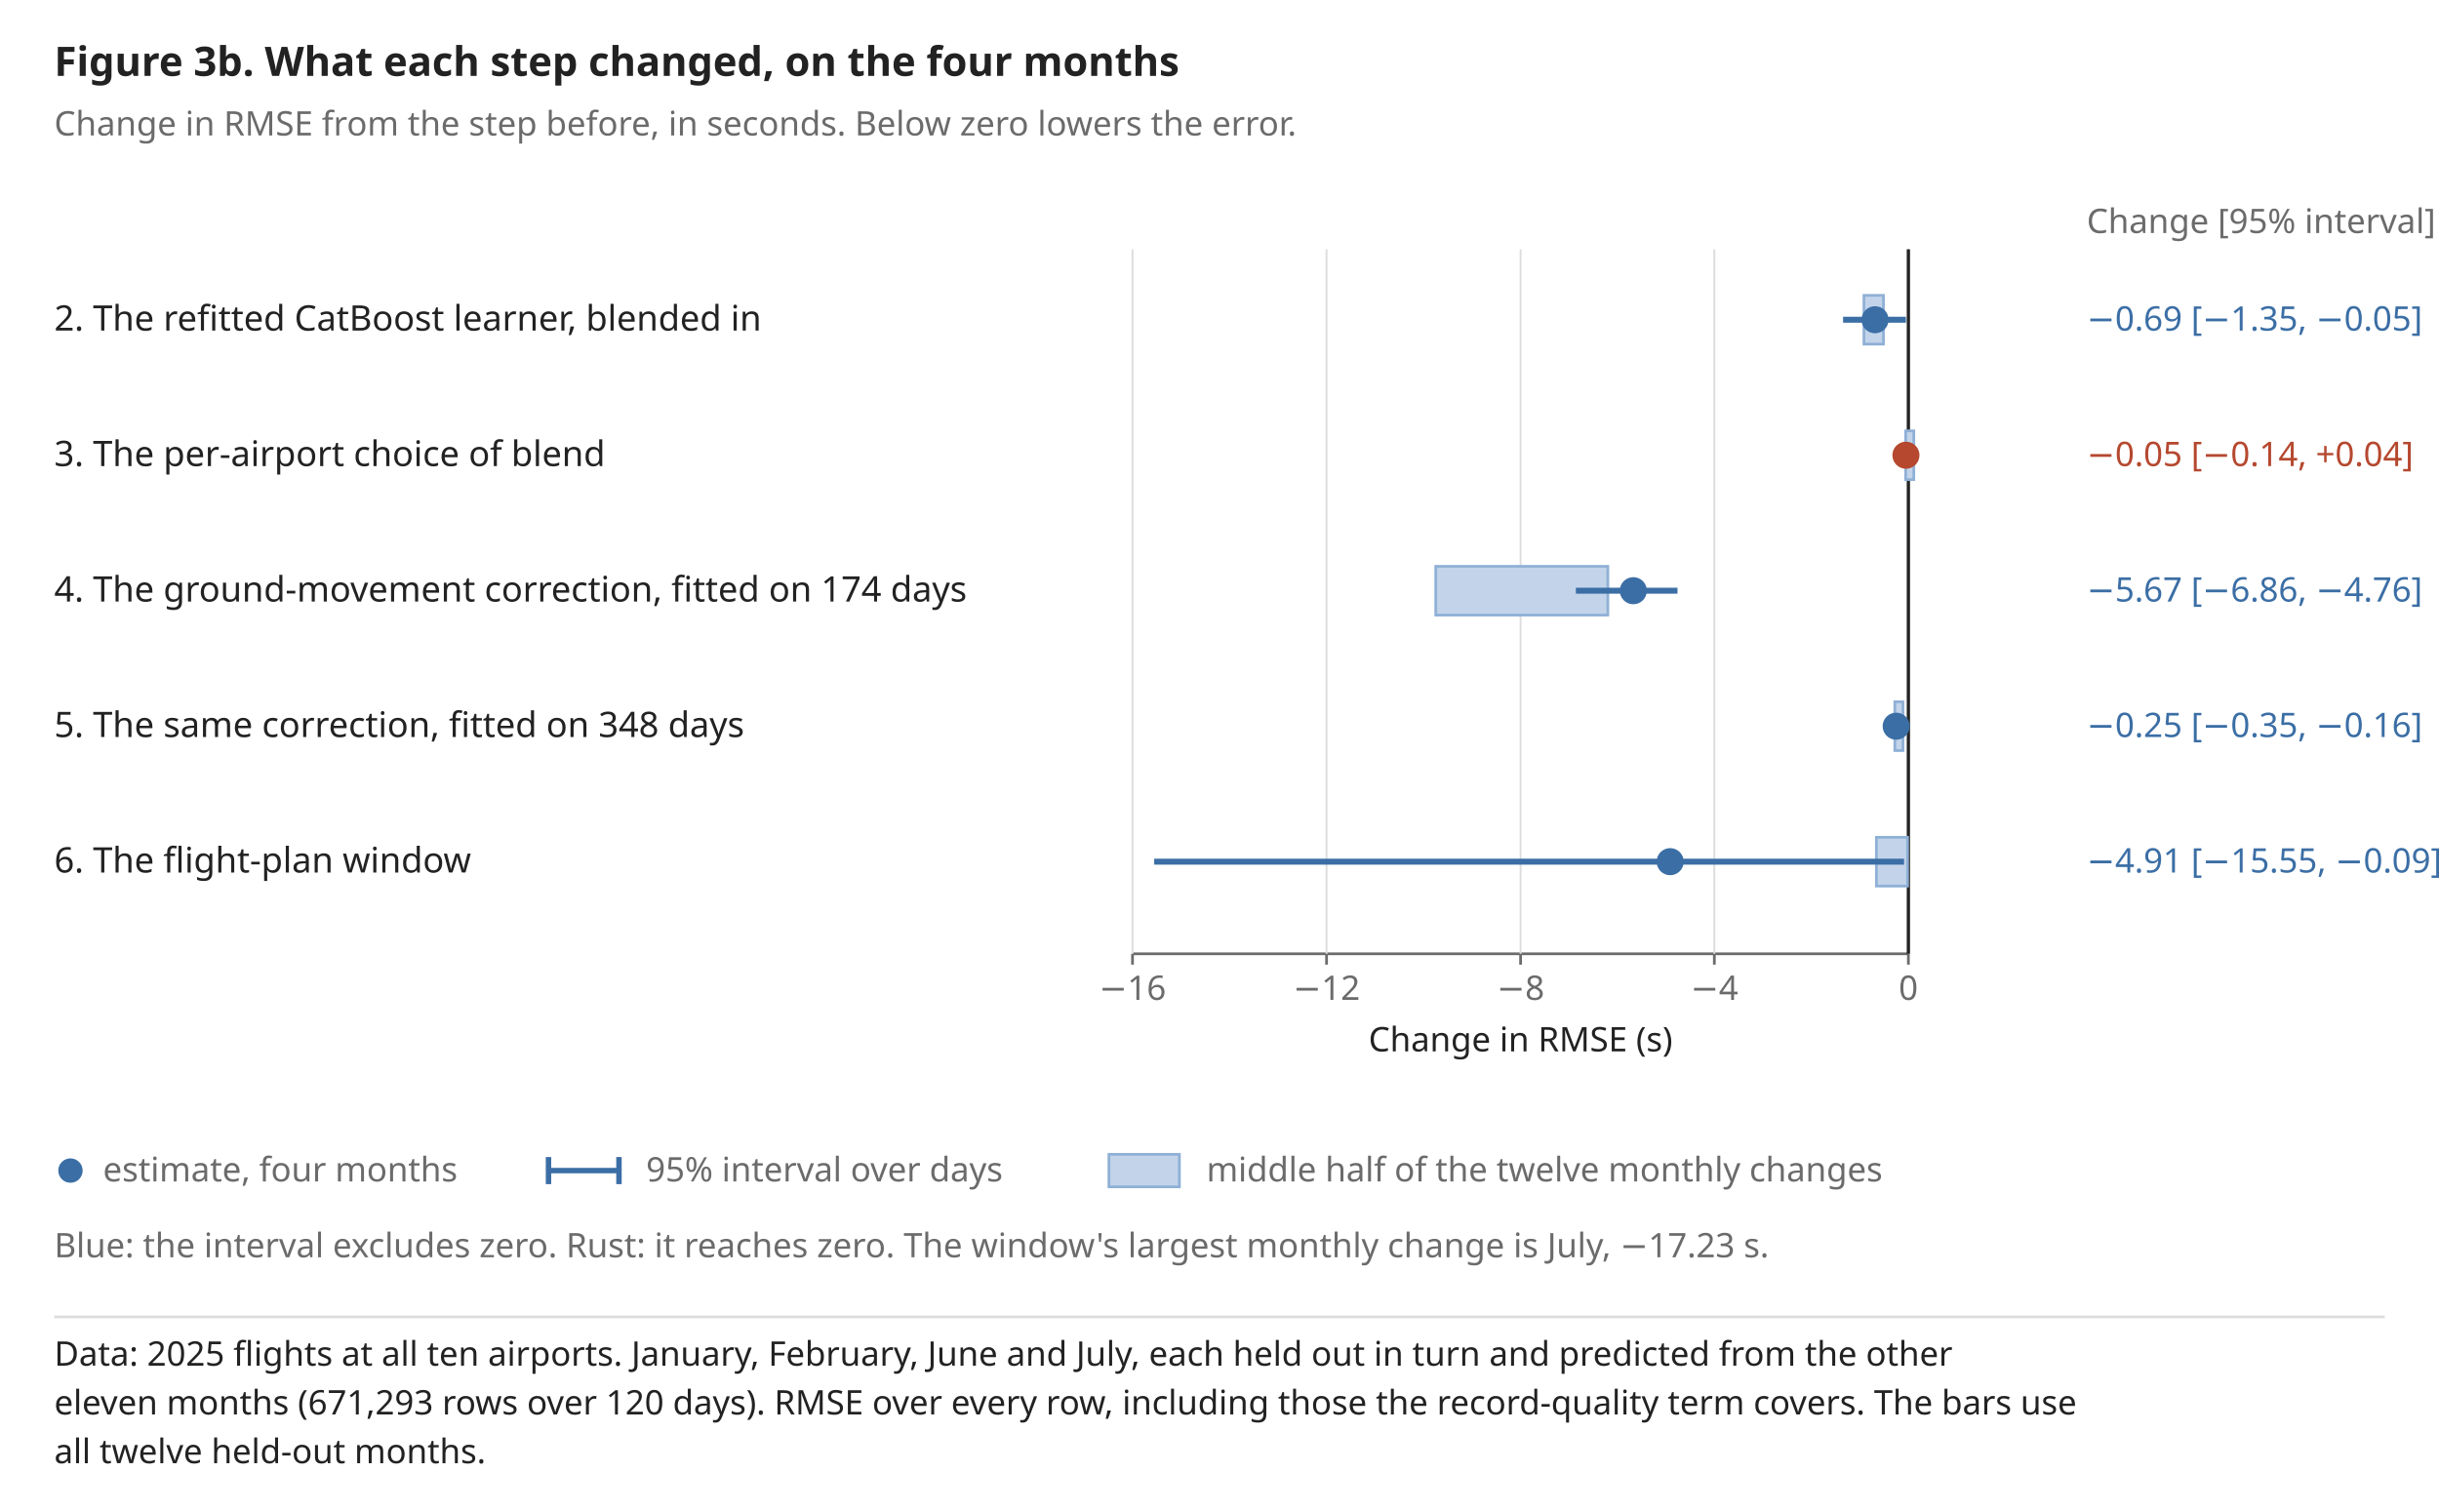
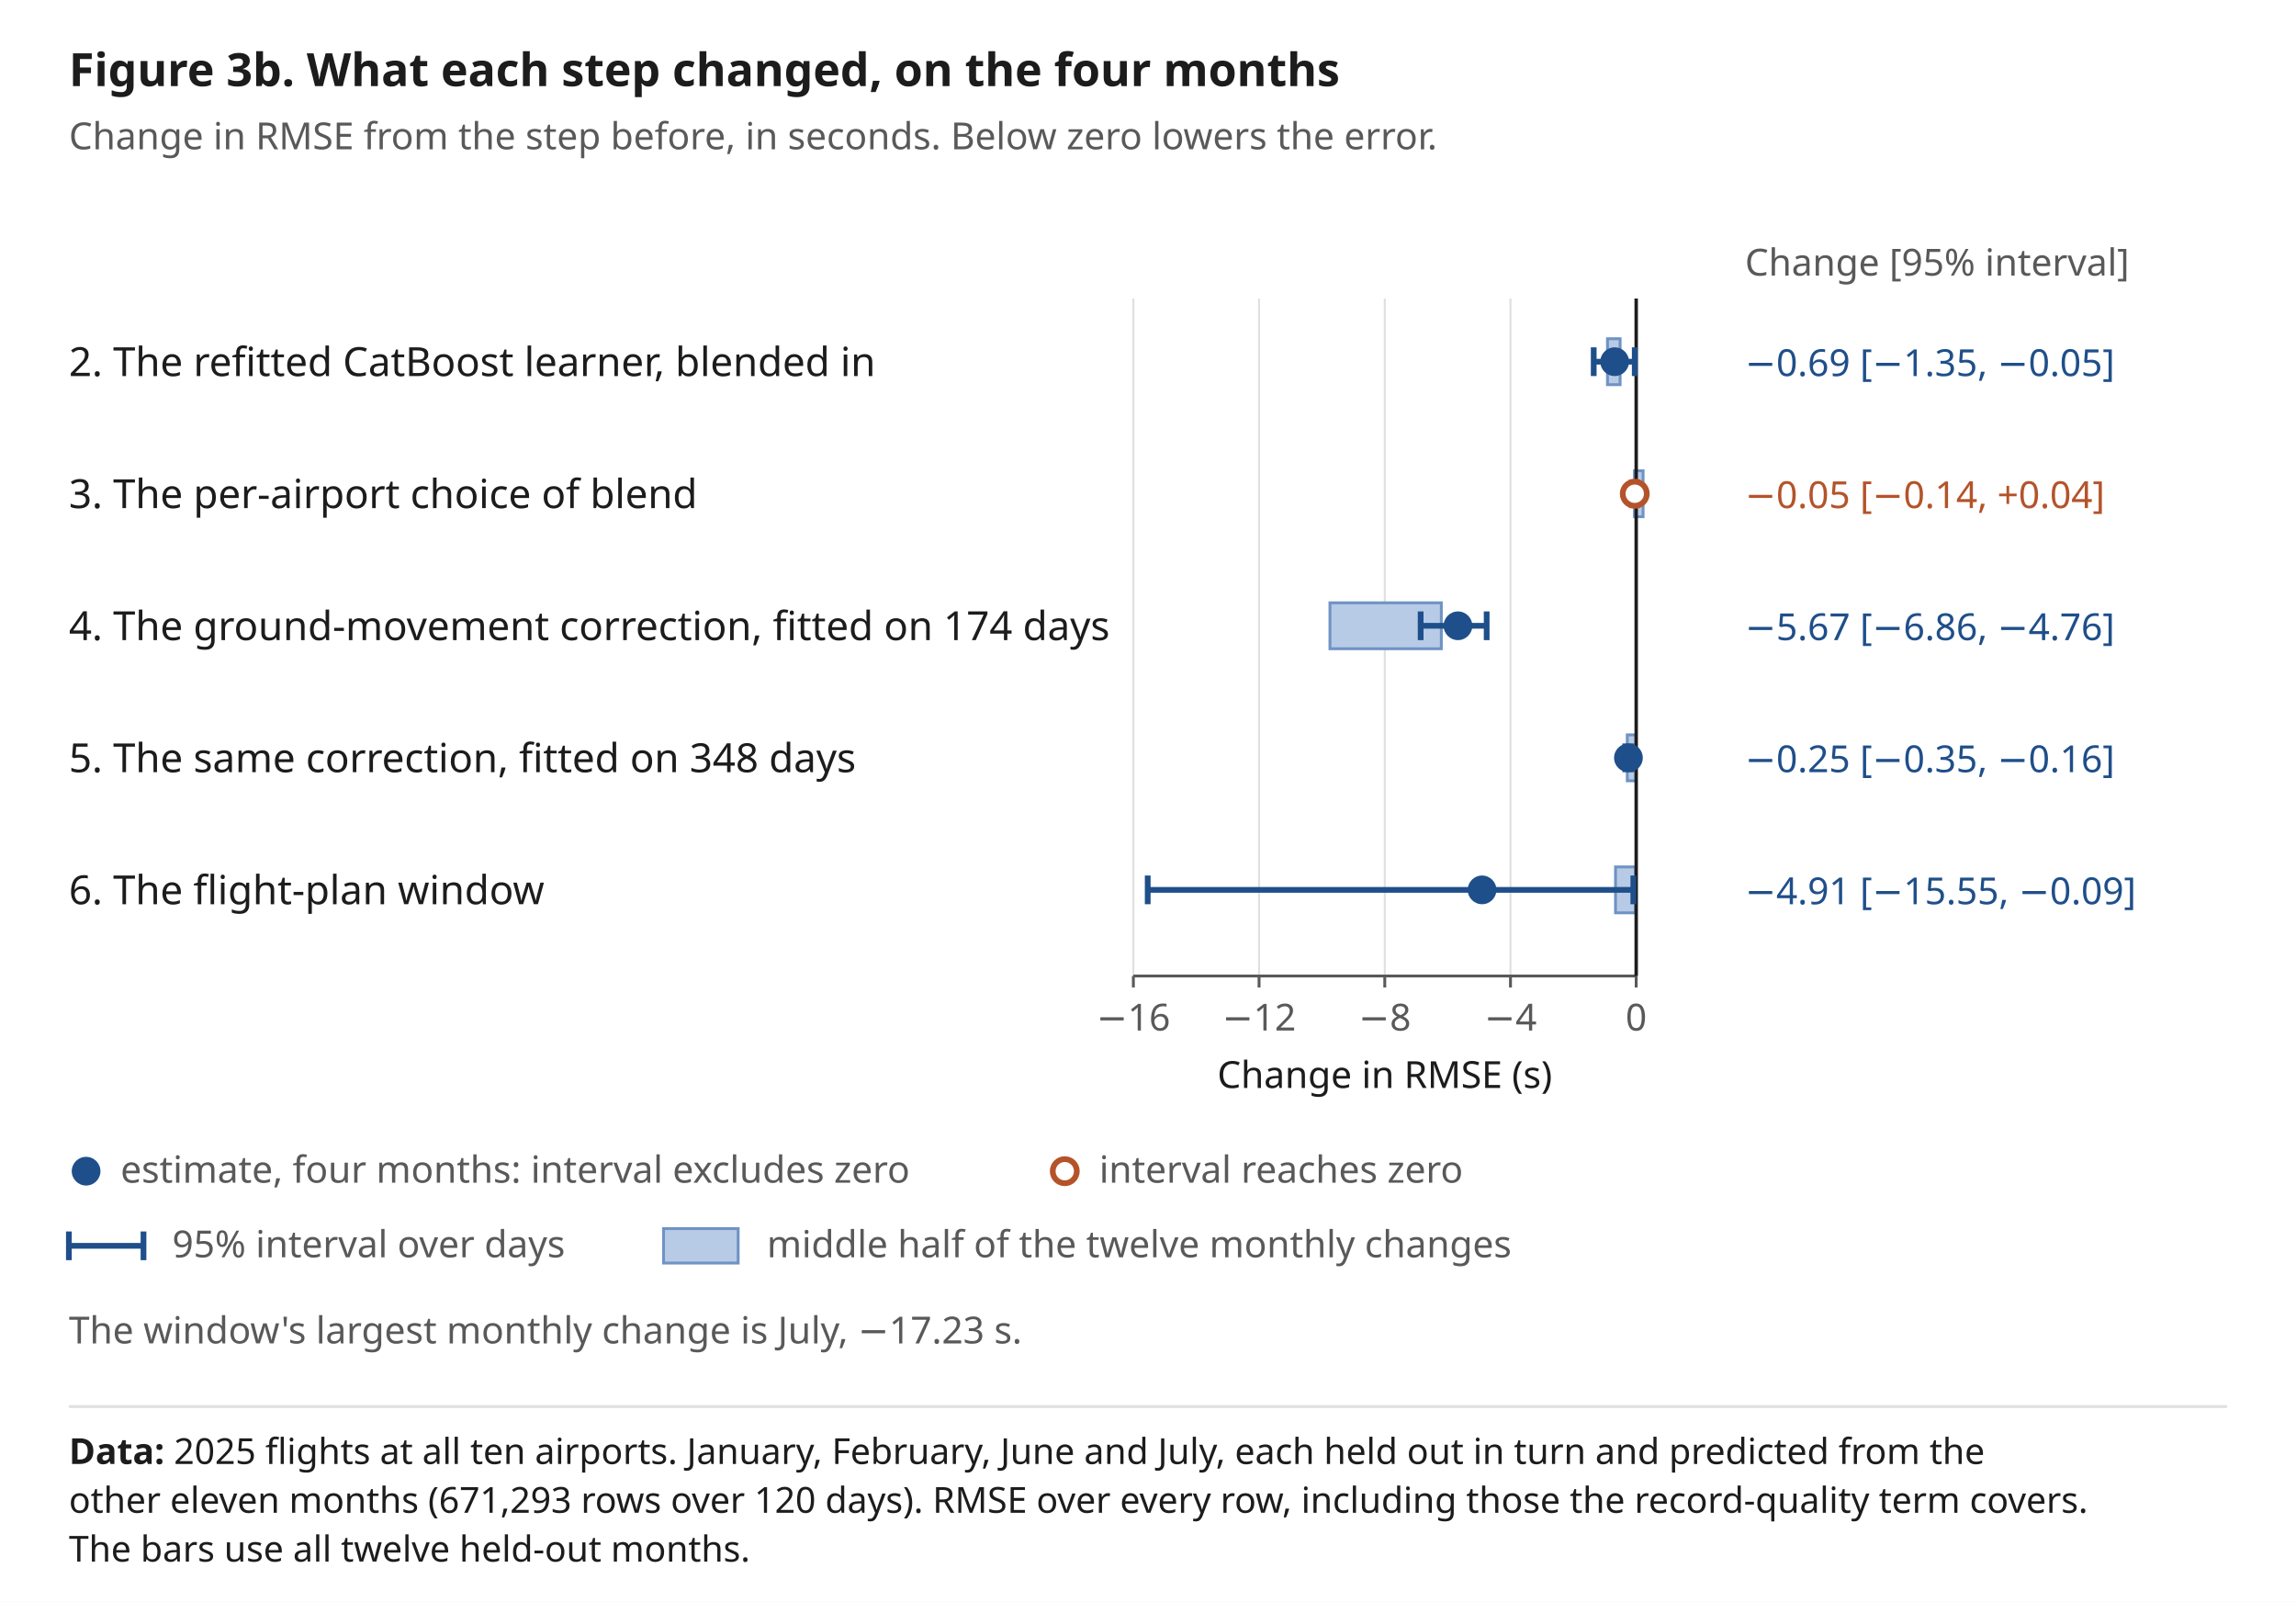
- <svg xmlns="http://www.w3.org/2000/svg" viewBox="0 0 900 558" width="900" height="558" font-family="sans-serif">
-   <rect width="900" height="558" fill="#ffffff" />
-   <text x="20.0" y="28.0" font-size="15" text-anchor="start" fill="#222222" font-weight="bold">Figure 3b. What each step changed, on the four months</text>
-   <text x="20.0" y="50.0" font-size="12.5" text-anchor="start" fill="#6b6b6b" font-weight="normal">Change in RMSE from the step before, in seconds. Below zero lowers the error.</text>
-   <text x="20.0" y="122.0" font-size="13" text-anchor="start" fill="#222222" font-weight="normal">2. The refitted CatBoost learner, blended in</text>
-   <text x="20.0" y="172.0" font-size="13" text-anchor="start" fill="#222222" font-weight="normal">3. The per-airport choice of blend</text>
-   <text x="20.0" y="222.0" font-size="13" text-anchor="start" fill="#222222" font-weight="normal">4. The ground-movement correction, fitted on 174 days</text>
-   <text x="20.0" y="272.0" font-size="13" text-anchor="start" fill="#222222" font-weight="normal">5. The same correction, fitted on 348 days</text>
-   <text x="20.0" y="322.0" font-size="13" text-anchor="start" fill="#222222" font-weight="normal">6. The flight-plan window</text>
-   <line x1="417.9" y1="352.0" x2="704.2" y2="352.0" stroke="#6b6b6b" stroke-width="1.0" />
-   <line x1="417.9" y1="352.0" x2="417.9" y2="356.0" stroke="#6b6b6b" stroke-width="1.0" />
-   <text x="417.9" y="369.0" font-size="12.5" text-anchor="middle" fill="#6b6b6b" font-weight="normal">−16</text>
-   <line x1="417.9" y1="92.0" x2="417.9" y2="352.0" stroke="#dddddd" stroke-width="0.7" />
-   <line x1="489.5" y1="352.0" x2="489.5" y2="356.0" stroke="#6b6b6b" stroke-width="1.0" />
-   <text x="489.5" y="369.0" font-size="12.5" text-anchor="middle" fill="#6b6b6b" font-weight="normal">−12</text>
-   <line x1="489.5" y1="92.0" x2="489.5" y2="352.0" stroke="#dddddd" stroke-width="0.7" />
-   <line x1="561.1" y1="352.0" x2="561.1" y2="356.0" stroke="#6b6b6b" stroke-width="1.0" />
-   <text x="561.1" y="369.0" font-size="12.5" text-anchor="middle" fill="#6b6b6b" font-weight="normal">−8</text>
-   <line x1="561.1" y1="92.0" x2="561.1" y2="352.0" stroke="#dddddd" stroke-width="0.7" />
-   <line x1="632.6" y1="352.0" x2="632.6" y2="356.0" stroke="#6b6b6b" stroke-width="1.0" />
-   <text x="632.6" y="369.0" font-size="12.5" text-anchor="middle" fill="#6b6b6b" font-weight="normal">−4</text>
-   <line x1="632.6" y1="92.0" x2="632.6" y2="352.0" stroke="#dddddd" stroke-width="0.7" />
-   <line x1="704.2" y1="352.0" x2="704.2" y2="356.0" stroke="#6b6b6b" stroke-width="1.0" />
-   <text x="704.2" y="369.0" font-size="12.5" text-anchor="middle" fill="#6b6b6b" font-weight="normal">0</text>
-   <line x1="704.2" y1="92.0" x2="704.2" y2="352.0" stroke="#dddddd" stroke-width="0.7" />
-   <text x="561.1" y="388.0" font-size="12.5" text-anchor="middle" fill="#222222" font-weight="normal">Change in RMSE (s)</text>
-   <line x1="704.2" y1="92.0" x2="704.2" y2="352.0" stroke="#222222" stroke-width="1.2" />
-   <text x="770.0" y="86.0" font-size="12.5" text-anchor="start" fill="#6b6b6b" font-weight="normal">Change [95% interval]</text>
-   <rect x="687.8" y="109.0" width="7.2" height="18.0" fill="#c3d4ea" stroke="#8fb0d6" />
-   <line x1="680.1" y1="118.0" x2="703.3" y2="118.0" stroke="#3b6ea5" stroke-width="2.2" />
-   <circle cx="691.9" cy="118.0" r="5" fill="#3b6ea5" stroke="none" />
-   <text x="770.0" y="122.0" font-size="12.5" text-anchor="start" fill="#3b6ea5" font-weight="normal">−0.69 [−1.35, −0.05]</text>
-   <rect x="703.2" y="159.0" width="3.0" height="18.0" fill="#c3d4ea" stroke="#8fb0d6" />
-   <line x1="701.7" y1="168.0" x2="704.9" y2="168.0" stroke="#b5482f" stroke-width="2.2" />
-   <circle cx="703.3" cy="168.0" r="5" fill="#b5482f" stroke="none" />
-   <text x="770.0" y="172.0" font-size="12.5" text-anchor="start" fill="#b5482f" font-weight="normal">−0.05 [−0.14, +0.04]</text>
-   <rect x="529.8" y="209.0" width="63.5" height="18.0" fill="#c3d4ea" stroke="#8fb0d6" />
-   <line x1="581.5" y1="218.0" x2="619.0" y2="218.0" stroke="#3b6ea5" stroke-width="2.2" />
-   <circle cx="602.7" cy="218.0" r="5" fill="#3b6ea5" stroke="none" />
-   <text x="770.0" y="222.0" font-size="12.5" text-anchor="start" fill="#3b6ea5" font-weight="normal">−5.67 [−6.86, −4.76]</text>
-   <rect x="699.2" y="259.0" width="3.0" height="18.0" fill="#c3d4ea" stroke="#8fb0d6" />
-   <line x1="697.9" y1="268.0" x2="701.3" y2="268.0" stroke="#3b6ea5" stroke-width="2.2" />
-   <circle cx="699.7" cy="268.0" r="5" fill="#3b6ea5" stroke="none" />
-   <text x="770.0" y="272.0" font-size="12.5" text-anchor="start" fill="#3b6ea5" font-weight="normal">−0.25 [−0.35, −0.16]</text>
-   <rect x="692.4" y="309.0" width="11.5" height="18.0" fill="#c3d4ea" stroke="#8fb0d6" />
-   <line x1="425.9" y1="318.0" x2="702.6" y2="318.0" stroke="#3b6ea5" stroke-width="2.2" />
-   <circle cx="616.3" cy="318.0" r="5" fill="#3b6ea5" stroke="none" />
-   <text x="770.0" y="322.0" font-size="12.5" text-anchor="start" fill="#3b6ea5" font-weight="normal">−4.91 [−15.55, −0.09]</text>
-   <circle cx="26.0" cy="432.0" r="4.5" fill="#3b6ea5" stroke="none" />
-   <text x="38.0" y="436.0" font-size="12.5" text-anchor="start" fill="#6b6b6b" font-weight="normal">estimate, four months</text>
-   <line x1="202.4" y1="432.0" x2="228.4" y2="432.0" stroke="#3b6ea5" stroke-width="2" />
-   <line x1="202.4" y1="427.0" x2="202.4" y2="437.0" stroke="#3b6ea5" stroke-width="2" />
-   <line x1="228.4" y1="427.0" x2="228.4" y2="437.0" stroke="#3b6ea5" stroke-width="2" />
-   <text x="238.4" y="436.0" font-size="12.5" text-anchor="start" fill="#6b6b6b" font-weight="normal">95% interval over days</text>
-   <rect x="409.2" y="426.0" width="26.0" height="12.0" fill="#c3d4ea" stroke="#8fb0d6" />
-   <text x="445.2" y="436.0" font-size="12.5" text-anchor="start" fill="#6b6b6b" font-weight="normal">middle half of the twelve monthly changes</text>
-   <text x="20.0" y="464.0" font-size="12.5" text-anchor="start" fill="#6b6b6b" font-weight="normal">Blue: the interval excludes zero. Rust: it reaches zero. The window's largest monthly change is July, −17.23 s.</text>
-   <line x1="20.0" y1="486.0" x2="880.0" y2="486.0" stroke="#dddddd" stroke-width="1" />
-   <text x="20.0" y="504.0" font-size="12.5" text-anchor="start" fill="#222222" font-weight="normal">Data: 2025 flights at all ten airports. January, February, June and July, each held out in turn and predicted from the other</text>
-   <text x="20.0" y="522.0" font-size="12.5" text-anchor="start" fill="#222222" font-weight="normal">eleven months (671,293 rows over 120 days). RMSE over every row, including those the record-quality term covers. The bars use</text>
-   <text x="20.0" y="540.0" font-size="12.5" text-anchor="start" fill="#222222" font-weight="normal">all twelve held-out months.</text>
+ <svg xmlns="http://www.w3.org/2000/svg" viewBox="0 0 800 558" width="800" height="558" font-family="sans-serif">
+   <rect width="800" height="558" fill="#ffffff" />
+   <text x="24.0" y="30.0" font-size="16" text-anchor="start" fill="#1c1c1c" font-weight="bold">Figure 3b. What each step changed, on the four months</text>
+   <text x="24.0" y="52.0" font-size="13" text-anchor="start" fill="#595959" font-weight="normal">Change in RMSE from the step before, in seconds. Below zero lowers the error.</text>
+   <line x1="394.9" y1="104.0" x2="394.9" y2="340.0" stroke="#e0e0e0" stroke-width="0.7" />
+   <line x1="438.7" y1="104.0" x2="438.7" y2="340.0" stroke="#e0e0e0" stroke-width="0.7" />
+   <line x1="482.5" y1="104.0" x2="482.5" y2="340.0" stroke="#e0e0e0" stroke-width="0.7" />
+   <line x1="526.3" y1="104.0" x2="526.3" y2="340.0" stroke="#e0e0e0" stroke-width="0.7" />
+   <line x1="570.1" y1="104.0" x2="570.1" y2="340.0" stroke="#e0e0e0" stroke-width="0.7" />
+   <line x1="394.9" y1="340.0" x2="570.1" y2="340.0" stroke="#595959" stroke-width="1.0" />
+   <line x1="394.9" y1="340.0" x2="394.9" y2="344.0" stroke="#595959" stroke-width="1.0" />
+   <text x="394.9" y="359.0" font-size="13" text-anchor="middle" fill="#595959" font-weight="normal">−16</text>
+   <line x1="438.7" y1="340.0" x2="438.7" y2="344.0" stroke="#595959" stroke-width="1.0" />
+   <text x="438.7" y="359.0" font-size="13" text-anchor="middle" fill="#595959" font-weight="normal">−12</text>
+   <line x1="482.5" y1="340.0" x2="482.5" y2="344.0" stroke="#595959" stroke-width="1.0" />
+   <text x="482.5" y="359.0" font-size="13" text-anchor="middle" fill="#595959" font-weight="normal">−8</text>
+   <line x1="526.3" y1="340.0" x2="526.3" y2="344.0" stroke="#595959" stroke-width="1.0" />
+   <text x="526.3" y="359.0" font-size="13" text-anchor="middle" fill="#595959" font-weight="normal">−4</text>
+   <line x1="570.1" y1="340.0" x2="570.1" y2="344.0" stroke="#595959" stroke-width="1.0" />
+   <text x="570.1" y="359.0" font-size="13" text-anchor="middle" fill="#595959" font-weight="normal">0</text>
+   <text x="482.5" y="379.0" font-size="13" text-anchor="middle" fill="#1c1c1c" font-weight="normal">Change in RMSE (s)</text>
+   <text x="608.0" y="96.0" font-size="13" text-anchor="start" fill="#595959" font-weight="normal">Change [95% interval]</text>
+   <text x="24.0" y="131.0" font-size="14" text-anchor="start" fill="#1c1c1c" font-weight="normal">2. The refitted CatBoost learner, blended in</text>
+   <rect x="560.1" y="118.0" width="4.4" height="16.0" fill="#b7cbe6" stroke="#6f93c4" />
+   <text x="24.0" y="177.0" font-size="14" text-anchor="start" fill="#1c1c1c" font-weight="normal">3. The per-airport choice of blend</text>
+   <rect x="569.5" y="164.0" width="3.0" height="16.0" fill="#b7cbe6" stroke="#6f93c4" />
+   <text x="24.0" y="223.0" font-size="14" text-anchor="start" fill="#1c1c1c" font-weight="normal">4. The ground-movement correction, fitted on 174 days</text>
+   <rect x="463.4" y="210.0" width="38.8" height="16.0" fill="#b7cbe6" stroke="#6f93c4" />
+   <text x="24.0" y="269.0" font-size="14" text-anchor="start" fill="#1c1c1c" font-weight="normal">5. The same correction, fitted on 348 days</text>
+   <rect x="567.0" y="256.0" width="3.0" height="16.0" fill="#b7cbe6" stroke="#6f93c4" />
+   <text x="24.0" y="315.0" font-size="14" text-anchor="start" fill="#1c1c1c" font-weight="normal">6. The flight-plan window</text>
+   <rect x="562.9" y="302.0" width="7.0" height="16.0" fill="#b7cbe6" stroke="#6f93c4" />
+   <line x1="570.1" y1="104.0" x2="570.1" y2="340.0" stroke="#1c1c1c" stroke-width="1.2" />
+   <line x1="555.3" y1="126.0" x2="569.6" y2="126.0" stroke="#1f4f8a" stroke-width="2" />
+   <line x1="555.3" y1="121.0" x2="555.3" y2="131.0" stroke="#1f4f8a" stroke-width="2" />
+   <line x1="569.6" y1="121.0" x2="569.6" y2="131.0" stroke="#1f4f8a" stroke-width="2" />
+   <circle cx="562.6" cy="126.0" r="5" fill="#1f4f8a" stroke="none" />
+   <text x="608.0" y="131.0" font-size="13" text-anchor="start" fill="#1f4f8a" font-weight="normal">−0.69 [−1.35, −0.05]</text>
+   <line x1="568.6" y1="172.0" x2="570.5" y2="172.0" stroke="#b4532a" stroke-width="2" />
+   <line x1="568.6" y1="167.0" x2="568.6" y2="177.0" stroke="#b4532a" stroke-width="2" />
+   <line x1="570.5" y1="167.0" x2="570.5" y2="177.0" stroke="#b4532a" stroke-width="2" />
+   <circle cx="569.6" cy="172.0" r="4.2" fill="#ffffff" stroke="#b4532a" stroke-width="2" />
+   <text x="608.0" y="177.0" font-size="13" text-anchor="start" fill="#b4532a" font-weight="normal">−0.05 [−0.14, +0.04]</text>
+   <line x1="495.0" y1="218.0" x2="518.0" y2="218.0" stroke="#1f4f8a" stroke-width="2" />
+   <line x1="495.0" y1="213.0" x2="495.0" y2="223.0" stroke="#1f4f8a" stroke-width="2" />
+   <line x1="518.0" y1="213.0" x2="518.0" y2="223.0" stroke="#1f4f8a" stroke-width="2" />
+   <circle cx="508.0" cy="218.0" r="5" fill="#1f4f8a" stroke="none" />
+   <text x="608.0" y="223.0" font-size="13" text-anchor="start" fill="#1f4f8a" font-weight="normal">−5.67 [−6.86, −4.76]</text>
+   <line x1="566.3" y1="264.0" x2="568.4" y2="264.0" stroke="#1f4f8a" stroke-width="2" />
+   <line x1="566.3" y1="259.0" x2="566.3" y2="269.0" stroke="#1f4f8a" stroke-width="2" />
+   <line x1="568.4" y1="259.0" x2="568.4" y2="269.0" stroke="#1f4f8a" stroke-width="2" />
+   <circle cx="567.4" cy="264.0" r="5" fill="#1f4f8a" stroke="none" />
+   <text x="608.0" y="269.0" font-size="13" text-anchor="start" fill="#1f4f8a" font-weight="normal">−0.25 [−0.35, −0.16]</text>
+   <line x1="399.9" y1="310.0" x2="569.1" y2="310.0" stroke="#1f4f8a" stroke-width="2" />
+   <line x1="399.9" y1="305.0" x2="399.9" y2="315.0" stroke="#1f4f8a" stroke-width="2" />
+   <line x1="569.1" y1="305.0" x2="569.1" y2="315.0" stroke="#1f4f8a" stroke-width="2" />
+   <circle cx="516.4" cy="310.0" r="5" fill="#1f4f8a" stroke="none" />
+   <text x="608.0" y="315.0" font-size="13" text-anchor="start" fill="#1f4f8a" font-weight="normal">−4.91 [−15.55, −0.09]</text>
+   <circle cx="30.0" cy="408.0" r="5" fill="#1f4f8a" stroke="none" />
+   <text x="42.0" y="412.0" font-size="13" text-anchor="start" fill="#595959" font-weight="normal">estimate, four months: interval excludes zero</text>
+   <circle cx="371.0" cy="408.0" r="4.2" fill="#ffffff" stroke="#b4532a" stroke-width="2" />
+   <text x="383.0" y="412.0" font-size="13" text-anchor="start" fill="#595959" font-weight="normal">interval reaches zero</text>
+   <line x1="24.0" y1="434.0" x2="50.0" y2="434.0" stroke="#1f4f8a" stroke-width="2" />
+   <line x1="24.0" y1="429.0" x2="24.0" y2="439.0" stroke="#1f4f8a" stroke-width="2" />
+   <line x1="50.0" y1="429.0" x2="50.0" y2="439.0" stroke="#1f4f8a" stroke-width="2" />
+   <text x="60.0" y="438.0" font-size="13" text-anchor="start" fill="#595959" font-weight="normal">95% interval over days</text>
+   <rect x="231.2" y="428.0" width="26.0" height="12.0" fill="#b7cbe6" stroke="#6f93c4" />
+   <text x="267.2" y="438.0" font-size="13" text-anchor="start" fill="#595959" font-weight="normal">middle half of the twelve monthly changes</text>
+   <text x="24.0" y="468.0" font-size="13" text-anchor="start" fill="#595959" font-weight="normal">The window's largest monthly change is July, −17.23 s.</text>
+   <line x1="24.0" y1="490.0" x2="776.0" y2="490.0" stroke="#e0e0e0" stroke-width="1" />
+   <text x="24.0" y="510.0" font-size="12.5" fill="#1c1c1c">
+     <tspan font-weight="bold">Data:</tspan> 2025 flights at all ten airports. January, February, June and July, each held out in turn and predicted from the</text>
+   <text x="24.0" y="527.0" font-size="12.5" text-anchor="start" fill="#1c1c1c" font-weight="normal">other eleven months (671,293 rows over 120 days). RMSE over every row, including those the record-quality term covers.</text>
+   <text x="24.0" y="544.0" font-size="12.5" text-anchor="start" fill="#1c1c1c" font-weight="normal">The bars use all twelve held-out months.</text>
</svg>
